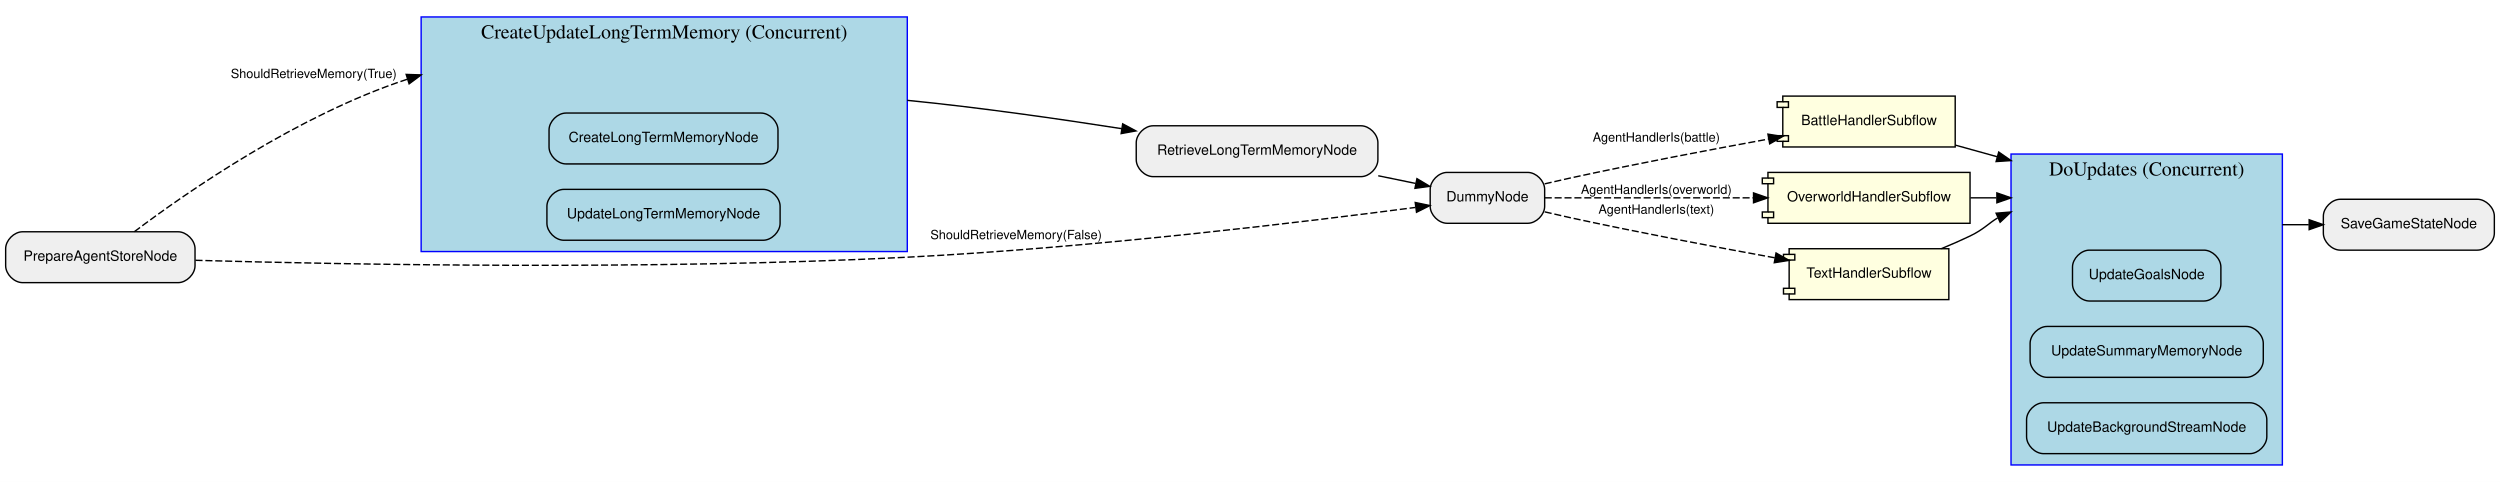
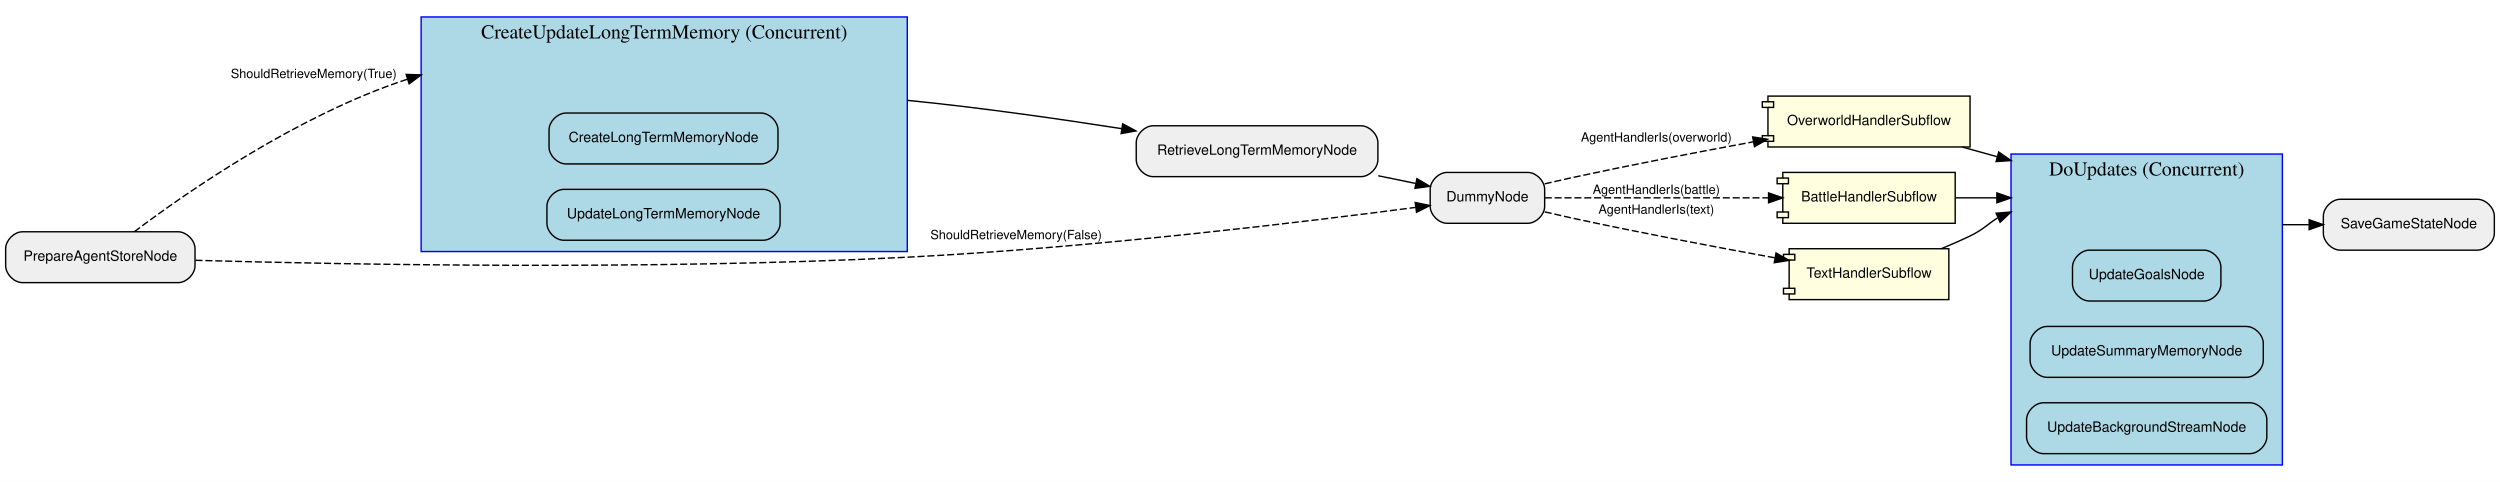
<svg xmlns="http://www.w3.org/2000/svg" width="1769pt" height="341pt" viewBox="0.00 0.00 1769.00 341.00">
  <g id="graph0" class="graph" transform="scale(1 1) rotate(0) translate(4 337)">
    <polygon fill="white" stroke="transparent" points="-4,4 -4,-337 1765,-337 1765,4 -4,4" />
    <g id="clust1" class="cluster">
      <polygon fill="lightblue" stroke="blue" points="294,-159 294,-325 638,-325 638,-159 294,-159" />
      <text text-anchor="middle" x="466" y="-309.8" font-family="Times,serif" font-size="14.00">CreateUpdateLongTermMemory (Concurrent)</text>
    </g>
    <g id="clust2" class="cluster">
      <polygon fill="lightblue" stroke="blue" points="1419,-8 1419,-228 1611,-228 1611,-8 1419,-8" />
      <text text-anchor="middle" x="1515" y="-212.8" font-family="Times,serif" font-size="14.00">DoUpdates (Concurrent)</text>
    </g>
-     <g id="node15" class="node">
+     <g id="node12" class="node">
      <path fill="#efefef" stroke="black" d="M959,-248C959,-248 812,-248 812,-248 806,-248 800,-242 800,-236 800,-236 800,-224 800,-224 800,-218 806,-212 812,-212 812,-212 959,-212 959,-212 965,-212 971,-218 971,-224 971,-224 971,-236 971,-236 971,-242 965,-248 959,-248" />
      <text text-anchor="middle" x="885.5" y="-227.5" font-family="Helvetica,sans-Serif" font-size="10.00">RetrieveLongTermMemoryNode</text>
    </g>
    <g id="edge2" class="edge">
      <path fill="none" stroke="black" d="M638,-266C688.32,-261.02 744.1,-253.08 789.84,-245.92" />
      <polygon fill="black" stroke="black" points="790.41,-249.37 799.75,-244.36 789.32,-242.46 790.41,-249.37" />
    </g>
    <g id="node3" class="node">
      <path fill="lightblue" stroke="black" d="M534.5,-257C534.5,-257 396.5,-257 396.5,-257 390.5,-257 384.5,-251 384.5,-245 384.5,-245 384.5,-233 384.5,-233 384.5,-227 390.5,-221 396.5,-221 396.5,-221 534.5,-221 534.5,-221 540.5,-221 546.5,-227 546.5,-233 546.5,-233 546.5,-245 546.5,-245 546.5,-251 540.5,-257 534.5,-257" />
      <text text-anchor="middle" x="465.5" y="-236.5" font-family="Helvetica,sans-Serif" font-size="10.00">CreateLongTermMemoryNode</text>
    </g>
    <g id="node4" class="node">
      <path fill="lightblue" stroke="black" d="M536,-203C536,-203 395,-203 395,-203 389,-203 383,-197 383,-191 383,-191 383,-179 383,-179 383,-173 389,-167 395,-167 395,-167 536,-167 536,-167 542,-167 548,-173 548,-179 548,-179 548,-191 548,-191 548,-197 542,-203 536,-203" />
      <text text-anchor="middle" x="465.5" y="-182.5" font-family="Helvetica,sans-Serif" font-size="10.00">UpdateLongTermMemoryNode</text>
    </g>
-     <g id="node13" class="node">
+     <g id="node16" class="node">
      <path fill="#efefef" stroke="black" d="M1749,-196C1749,-196 1652,-196 1652,-196 1646,-196 1640,-190 1640,-184 1640,-184 1640,-172 1640,-172 1640,-166 1646,-160 1652,-160 1652,-160 1749,-160 1749,-160 1755,-160 1761,-166 1761,-172 1761,-172 1761,-184 1761,-184 1761,-190 1755,-196 1749,-196" />
      <text text-anchor="middle" x="1700.5" y="-175.5" font-family="Helvetica,sans-Serif" font-size="10.00">SaveGameStateNode</text>
    </g>
    <g id="edge11" class="edge">
      <path fill="none" stroke="black" d="M1611,-178C1617.29,-178 1623.56,-178 1629.69,-178" />
      <polygon fill="black" stroke="black" points="1629.97,-181.5 1639.97,-178 1629.97,-174.5 1629.97,-181.5" />
    </g>
    <g id="node7" class="node">
      <path fill="lightblue" stroke="black" d="M1555.5,-160C1555.5,-160 1474.5,-160 1474.5,-160 1468.5,-160 1462.5,-154 1462.5,-148 1462.5,-148 1462.5,-136 1462.5,-136 1462.5,-130 1468.5,-124 1474.5,-124 1474.5,-124 1555.5,-124 1555.5,-124 1561.5,-124 1567.5,-130 1567.5,-136 1567.5,-136 1567.5,-148 1567.5,-148 1567.5,-154 1561.5,-160 1555.5,-160" />
      <text text-anchor="middle" x="1515" y="-139.5" font-family="Helvetica,sans-Serif" font-size="10.00">UpdateGoalsNode</text>
    </g>
    <g id="node8" class="node">
      <path fill="lightblue" stroke="black" d="M1585.5,-106C1585.5,-106 1444.5,-106 1444.5,-106 1438.5,-106 1432.5,-100 1432.5,-94 1432.5,-94 1432.5,-82 1432.5,-82 1432.5,-76 1438.5,-70 1444.5,-70 1444.5,-70 1585.5,-70 1585.5,-70 1591.5,-70 1597.5,-76 1597.5,-82 1597.5,-82 1597.5,-94 1597.5,-94 1597.5,-100 1591.5,-106 1585.5,-106" />
      <text text-anchor="middle" x="1515" y="-85.5" font-family="Helvetica,sans-Serif" font-size="10.00">UpdateSummaryMemoryNode</text>
    </g>
    <g id="node9" class="node">
      <path fill="lightblue" stroke="black" d="M1588,-52C1588,-52 1442,-52 1442,-52 1436,-52 1430,-46 1430,-40 1430,-40 1430,-28 1430,-28 1430,-22 1436,-16 1442,-16 1442,-16 1588,-16 1588,-16 1594,-16 1600,-22 1600,-28 1600,-28 1600,-40 1600,-40 1600,-46 1594,-52 1588,-52" />
      <text text-anchor="middle" x="1515" y="-31.5" font-family="Helvetica,sans-Serif" font-size="10.00">UpdateBackgroundStreamNode</text>
    </g>
    <g id="node10" class="node">
+       <polygon fill="lightyellow" stroke="black" points="1390,-269 1247,-269 1247,-265 1243,-265 1243,-261 1247,-261 1247,-241 1243,-241 1243,-237 1247,-237 1247,-233 1390,-233 1390,-269" />
+       <polyline fill="none" stroke="black" points="1247,-265 1251,-265 1251,-261 1247,-261 " />
+       <polyline fill="none" stroke="black" points="1247,-241 1251,-241 1251,-237 1247,-237 " />
+       <text text-anchor="middle" x="1318.5" y="-248.5" font-family="Helvetica,sans-Serif" font-size="10.00">OverworldHandlerSubflow</text>
+     </g>
+     <g id="edge10" class="edge">
+       <path fill="none" stroke="black" d="M1384.54,-232.94C1392.5,-230.73 1400.79,-228.43 1409.16,-226.11" />
+       <polygon fill="black" stroke="black" points="1410.3,-229.42 1419,-223.37 1408.43,-222.68 1410.3,-229.42" />
+     </g>
+     <g id="node11" class="node">
+       <polygon fill="lightyellow" stroke="black" points="1379.5,-215 1257.5,-215 1257.5,-211 1253.5,-211 1253.5,-207 1257.5,-207 1257.5,-187 1253.5,-187 1253.5,-183 1257.5,-183 1257.5,-179 1379.5,-179 1379.5,-215" />
+       <polyline fill="none" stroke="black" points="1257.5,-211 1261.5,-211 1261.5,-207 1257.5,-207 " />
+       <polyline fill="none" stroke="black" points="1257.5,-187 1261.5,-187 1261.5,-183 1257.5,-183 " />
+       <text text-anchor="middle" x="1318.5" y="-194.5" font-family="Helvetica,sans-Serif" font-size="10.00">BattleHandlerSubflow</text>
+     </g>
+     <g id="edge9" class="edge">
+       <path fill="none" stroke="black" d="M1379.71,-197C1389.07,-197 1398.97,-197 1408.97,-197" />
+       <polygon fill="black" stroke="black" points="1409,-200.5 1419,-197 1409,-193.5 1409,-200.5" />
+     </g>
+     <g id="node15" class="node">
      <path fill="#efefef" stroke="black" d="M1077,-215C1077,-215 1020,-215 1020,-215 1014,-215 1008,-209 1008,-203 1008,-203 1008,-191 1008,-191 1008,-185 1014,-179 1020,-179 1020,-179 1077,-179 1077,-179 1083,-179 1089,-185 1089,-191 1089,-191 1089,-203 1089,-203 1089,-209 1083,-215 1077,-215" />
      <text text-anchor="middle" x="1048.5" y="-194.5" font-family="Helvetica,sans-Serif" font-size="10.00">DummyNode</text>
    </g>
-     <g id="node11" class="node">
-       <polygon fill="lightyellow" stroke="black" points="1379.5,-269 1257.5,-269 1257.5,-265 1253.5,-265 1253.5,-261 1257.5,-261 1257.5,-241 1253.5,-241 1253.5,-237 1257.5,-237 1257.5,-233 1379.5,-233 1379.5,-269" />
-       <polyline fill="none" stroke="black" points="1257.5,-265 1261.5,-265 1261.5,-261 1257.5,-261 " />
-       <polyline fill="none" stroke="black" points="1257.5,-241 1261.5,-241 1261.5,-237 1257.5,-237 " />
-       <text text-anchor="middle" x="1318.5" y="-248.5" font-family="Helvetica,sans-Serif" font-size="10.00">BattleHandlerSubflow</text>
+     <g id="edge4" class="edge">
+       <path fill="none" stroke="black" d="M971.24,-212.63C980.29,-210.78 989.27,-208.94 997.71,-207.2" />
+       <polygon fill="black" stroke="black" points="998.63,-210.59 1007.72,-205.15 997.22,-203.73 998.63,-210.59" />
    </g>
-     <g id="edge6" class="edge">
-       <path fill="none" stroke="black" stroke-dasharray="5,2" d="M1089.03,-206.91C1095.04,-208.33 1101.18,-209.74 1107,-211 1153.69,-221.11 1206.5,-231.14 1247.55,-238.63" />
-       <polygon fill="black" stroke="black" points="1246.99,-242.09 1257.45,-240.43 1248.24,-235.2 1246.99,-242.09" />
-       <text text-anchor="middle" x="1168" y="-236.8" font-family="Helvetica,sans-Serif" font-size="9.00">AgentHandlerIs(battle)</text>
-     </g>
-     <g id="node12" class="node">
-       <polygon fill="lightyellow" stroke="black" points="1390,-215 1247,-215 1247,-211 1243,-211 1243,-207 1247,-207 1247,-187 1243,-187 1243,-183 1247,-183 1247,-179 1390,-179 1390,-215" />
-       <polyline fill="none" stroke="black" points="1247,-211 1251,-211 1251,-207 1247,-207 " />
-       <polyline fill="none" stroke="black" points="1247,-187 1251,-187 1251,-183 1247,-183 " />
-       <text text-anchor="middle" x="1318.5" y="-194.5" font-family="Helvetica,sans-Serif" font-size="10.00">OverworldHandlerSubflow</text>
-     </g>
-     <g id="edge5" class="edge">
-       <path fill="none" stroke="black" stroke-dasharray="5,2" d="M1089.04,-197C1127.72,-197 1187.75,-197 1236.57,-197" />
-       <polygon fill="black" stroke="black" points="1236.8,-200.5 1246.8,-197 1236.8,-193.5 1236.8,-200.5" />
-       <text text-anchor="middle" x="1168" y="-199.8" font-family="Helvetica,sans-Serif" font-size="9.00">AgentHandlerIs(overworld)</text>
-     </g>
-     <g id="node14" class="node">
+     <g id="node13" class="node">
      <polygon fill="lightyellow" stroke="black" points="1375,-161 1262,-161 1262,-157 1258,-157 1258,-153 1262,-153 1262,-133 1258,-133 1258,-129 1262,-129 1262,-125 1375,-125 1375,-161" />
      <polyline fill="none" stroke="black" points="1262,-157 1266,-157 1266,-153 1262,-153 " />
      <polyline fill="none" stroke="black" points="1262,-133 1266,-133 1266,-129 1262,-129 " />
      <text text-anchor="middle" x="1318.5" y="-140.5" font-family="Helvetica,sans-Serif" font-size="10.00">TextHandlerSubflow</text>
    </g>
-     <g id="edge7" class="edge">
-       <path fill="none" stroke="black" stroke-dasharray="5,2" d="M1089.03,-187.09C1095.04,-185.67 1101.18,-184.26 1107,-183 1155.36,-172.52 1210.31,-162.13 1251.93,-154.57" />
-       <polygon fill="black" stroke="black" points="1252.73,-157.98 1261.94,-152.76 1251.48,-151.09 1252.73,-157.98" />
-       <text text-anchor="middle" x="1168" y="-185.8" font-family="Helvetica,sans-Serif" font-size="9.00">AgentHandlerIs(text)</text>
-     </g>
-     <g id="edge9" class="edge">
-       <path fill="none" stroke="black" d="M1379.71,-234.28C1389.17,-231.66 1399.17,-228.88 1409.29,-226.07" />
-       <polygon fill="black" stroke="black" points="1410.3,-229.42 1419,-223.37 1408.43,-222.68 1410.3,-229.42" />
-     </g>
-     <g id="edge10" class="edge">
-       <path fill="none" stroke="black" d="M1390.27,-197C1396.26,-197 1402.4,-197 1408.58,-197" />
-       <polygon fill="black" stroke="black" points="1409,-200.5 1419,-197 1409,-193.5 1409,-200.5" />
-     </g>
    <g id="edge8" class="edge">
      <path fill="none" stroke="black" d="M1369.62,-161.02C1376.54,-163.85 1383.5,-166.88 1390,-170 1399.68,-174.65 1403.09,-178.99 1409.52,-182.79" />
      <polygon fill="black" stroke="black" points="1408.44,-186.14 1419,-187 1411.28,-179.74 1408.44,-186.14" />
    </g>
-     <g id="edge4" class="edge">
-       <path fill="none" stroke="black" d="M971.24,-212.63C980.29,-210.78 989.27,-208.94 997.71,-207.2" />
-       <polygon fill="black" stroke="black" points="998.63,-210.59 1007.72,-205.15 997.22,-203.73 998.63,-210.59" />
-     </g>
-     <g id="node16" class="node">
+     <g id="node14" class="node">
      <path fill="#efefef" stroke="black" d="M122,-173C122,-173 12,-173 12,-173 6,-173 0,-167 0,-161 0,-161 0,-149 0,-149 0,-143 6,-137 12,-137 12,-137 122,-137 122,-137 128,-137 134,-143 134,-149 134,-149 134,-161 134,-161 134,-167 128,-173 122,-173" />
      <text text-anchor="middle" x="67" y="-152.5" font-family="Helvetica,sans-Serif" font-size="10.00">PrepareAgentStoreNode</text>
    </g>
    <g id="edge1" class="edge">
      <path fill="none" stroke="black" stroke-dasharray="5,2" d="M91.07,-173.06C128.59,-201.31 206.49,-255.35 284.05,-280.88" />
      <polygon fill="black" stroke="black" points="283.41,-284.35 294,-284 285.5,-277.67 283.41,-284.35" />
      <text text-anchor="middle" x="218" y="-281.8" font-family="Helvetica,sans-Serif" font-size="9.00">ShouldRetrieveMemory(True)</text>
    </g>
    <g id="edge3" class="edge">
      <path fill="none" stroke="black" stroke-dasharray="5,2" d="M134.32,-152.81C240.66,-149.78 455.91,-145.69 638,-155 768.03,-161.65 920.38,-180.11 997.42,-190.2" />
      <polygon fill="black" stroke="black" points="997.41,-193.73 1007.79,-191.56 998.33,-186.79 997.41,-193.73" />
      <text text-anchor="middle" x="715" y="-167.8" font-family="Helvetica,sans-Serif" font-size="9.00">ShouldRetrieveMemory(False)</text>
    </g>
+     <g id="edge5" class="edge">
+       <path fill="none" stroke="black" stroke-dasharray="5,2" d="M1089.03,-206.91C1095.04,-208.33 1101.18,-209.74 1107,-211 1149.64,-220.24 1197.4,-229.41 1236.63,-236.63" />
+       <polygon fill="black" stroke="black" points="1236.2,-240.11 1246.67,-238.47 1237.47,-233.23 1236.2,-240.11" />
+       <text text-anchor="middle" x="1168" y="-236.8" font-family="Helvetica,sans-Serif" font-size="9.00">AgentHandlerIs(overworld)</text>
+     </g>
+     <g id="edge6" class="edge">
+       <path fill="none" stroke="black" stroke-dasharray="5,2" d="M1089.04,-197C1130.59,-197 1196.79,-197 1247.25,-197" />
+       <polygon fill="black" stroke="black" points="1247.44,-200.5 1257.44,-197 1247.44,-193.5 1247.44,-200.5" />
+       <text text-anchor="middle" x="1168" y="-199.8" font-family="Helvetica,sans-Serif" font-size="9.00">AgentHandlerIs(battle)</text>
+     </g>
+     <g id="edge7" class="edge">
+       <path fill="none" stroke="black" stroke-dasharray="5,2" d="M1089.03,-187.09C1095.04,-185.67 1101.18,-184.26 1107,-183 1155.36,-172.52 1210.31,-162.13 1251.93,-154.57" />
+       <polygon fill="black" stroke="black" points="1252.73,-157.98 1261.94,-152.76 1251.48,-151.09 1252.73,-157.98" />
+       <text text-anchor="middle" x="1168" y="-185.8" font-family="Helvetica,sans-Serif" font-size="9.00">AgentHandlerIs(text)</text>
+     </g>
  </g>
</svg>
